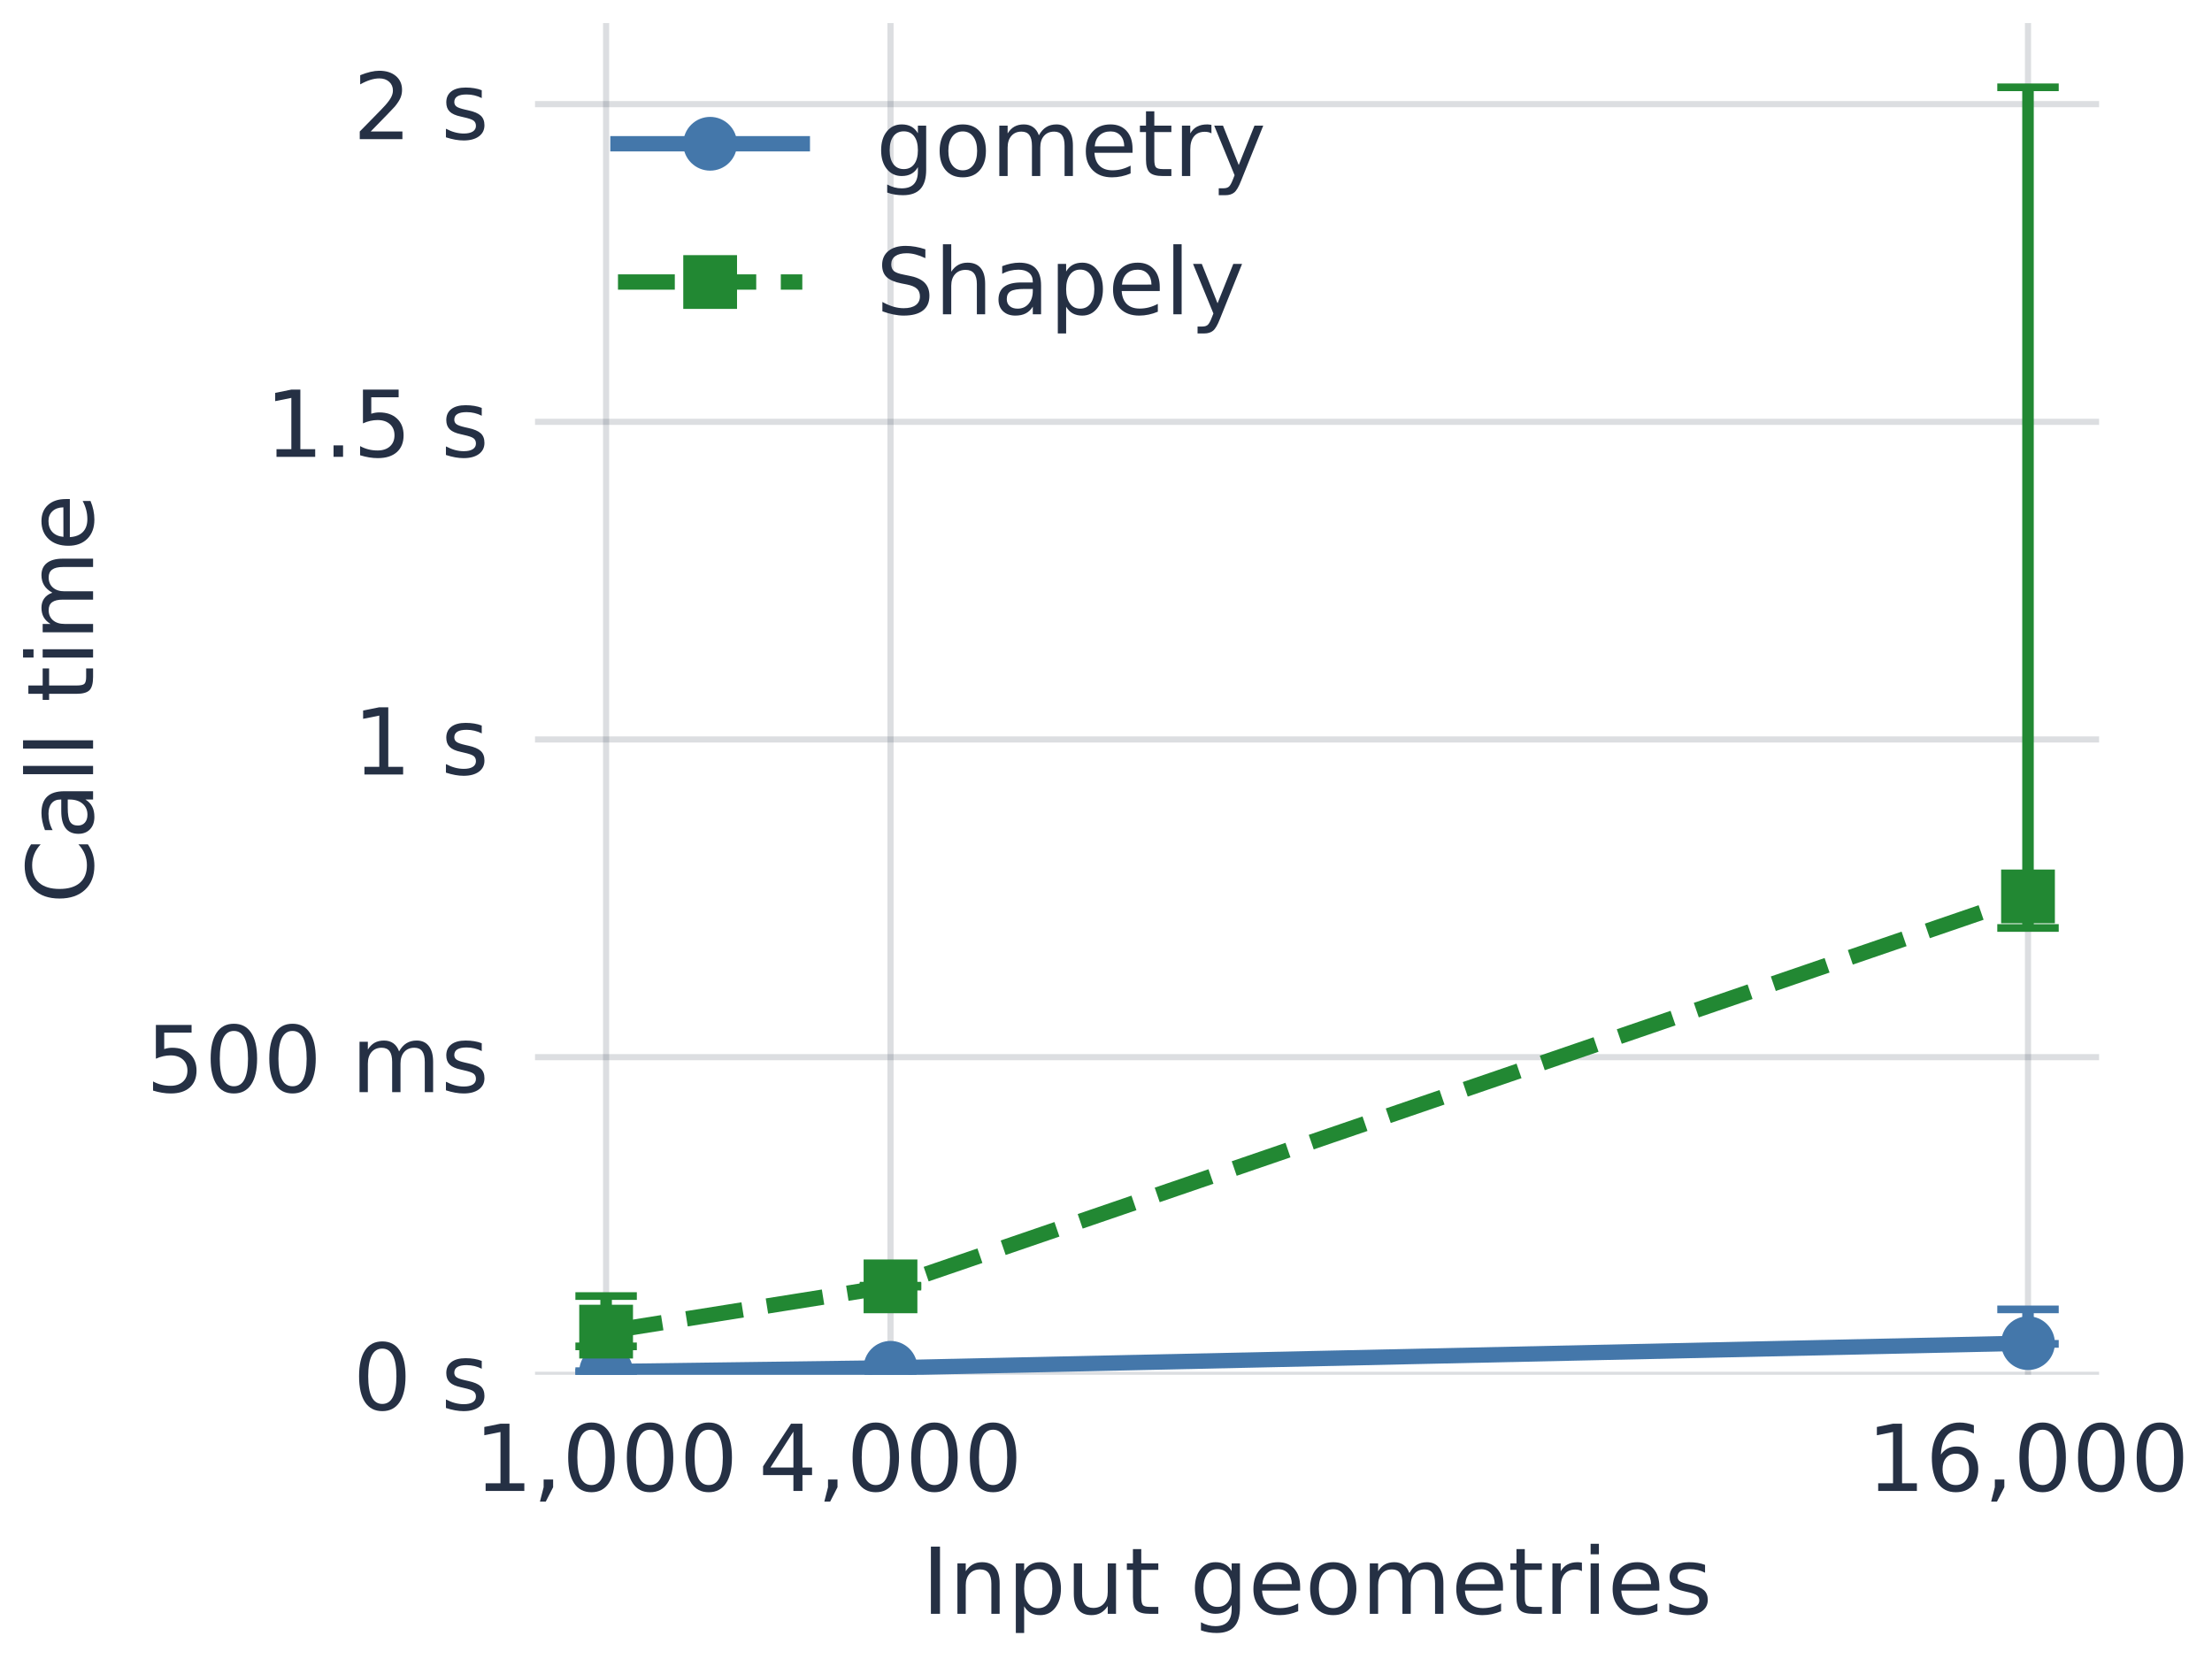
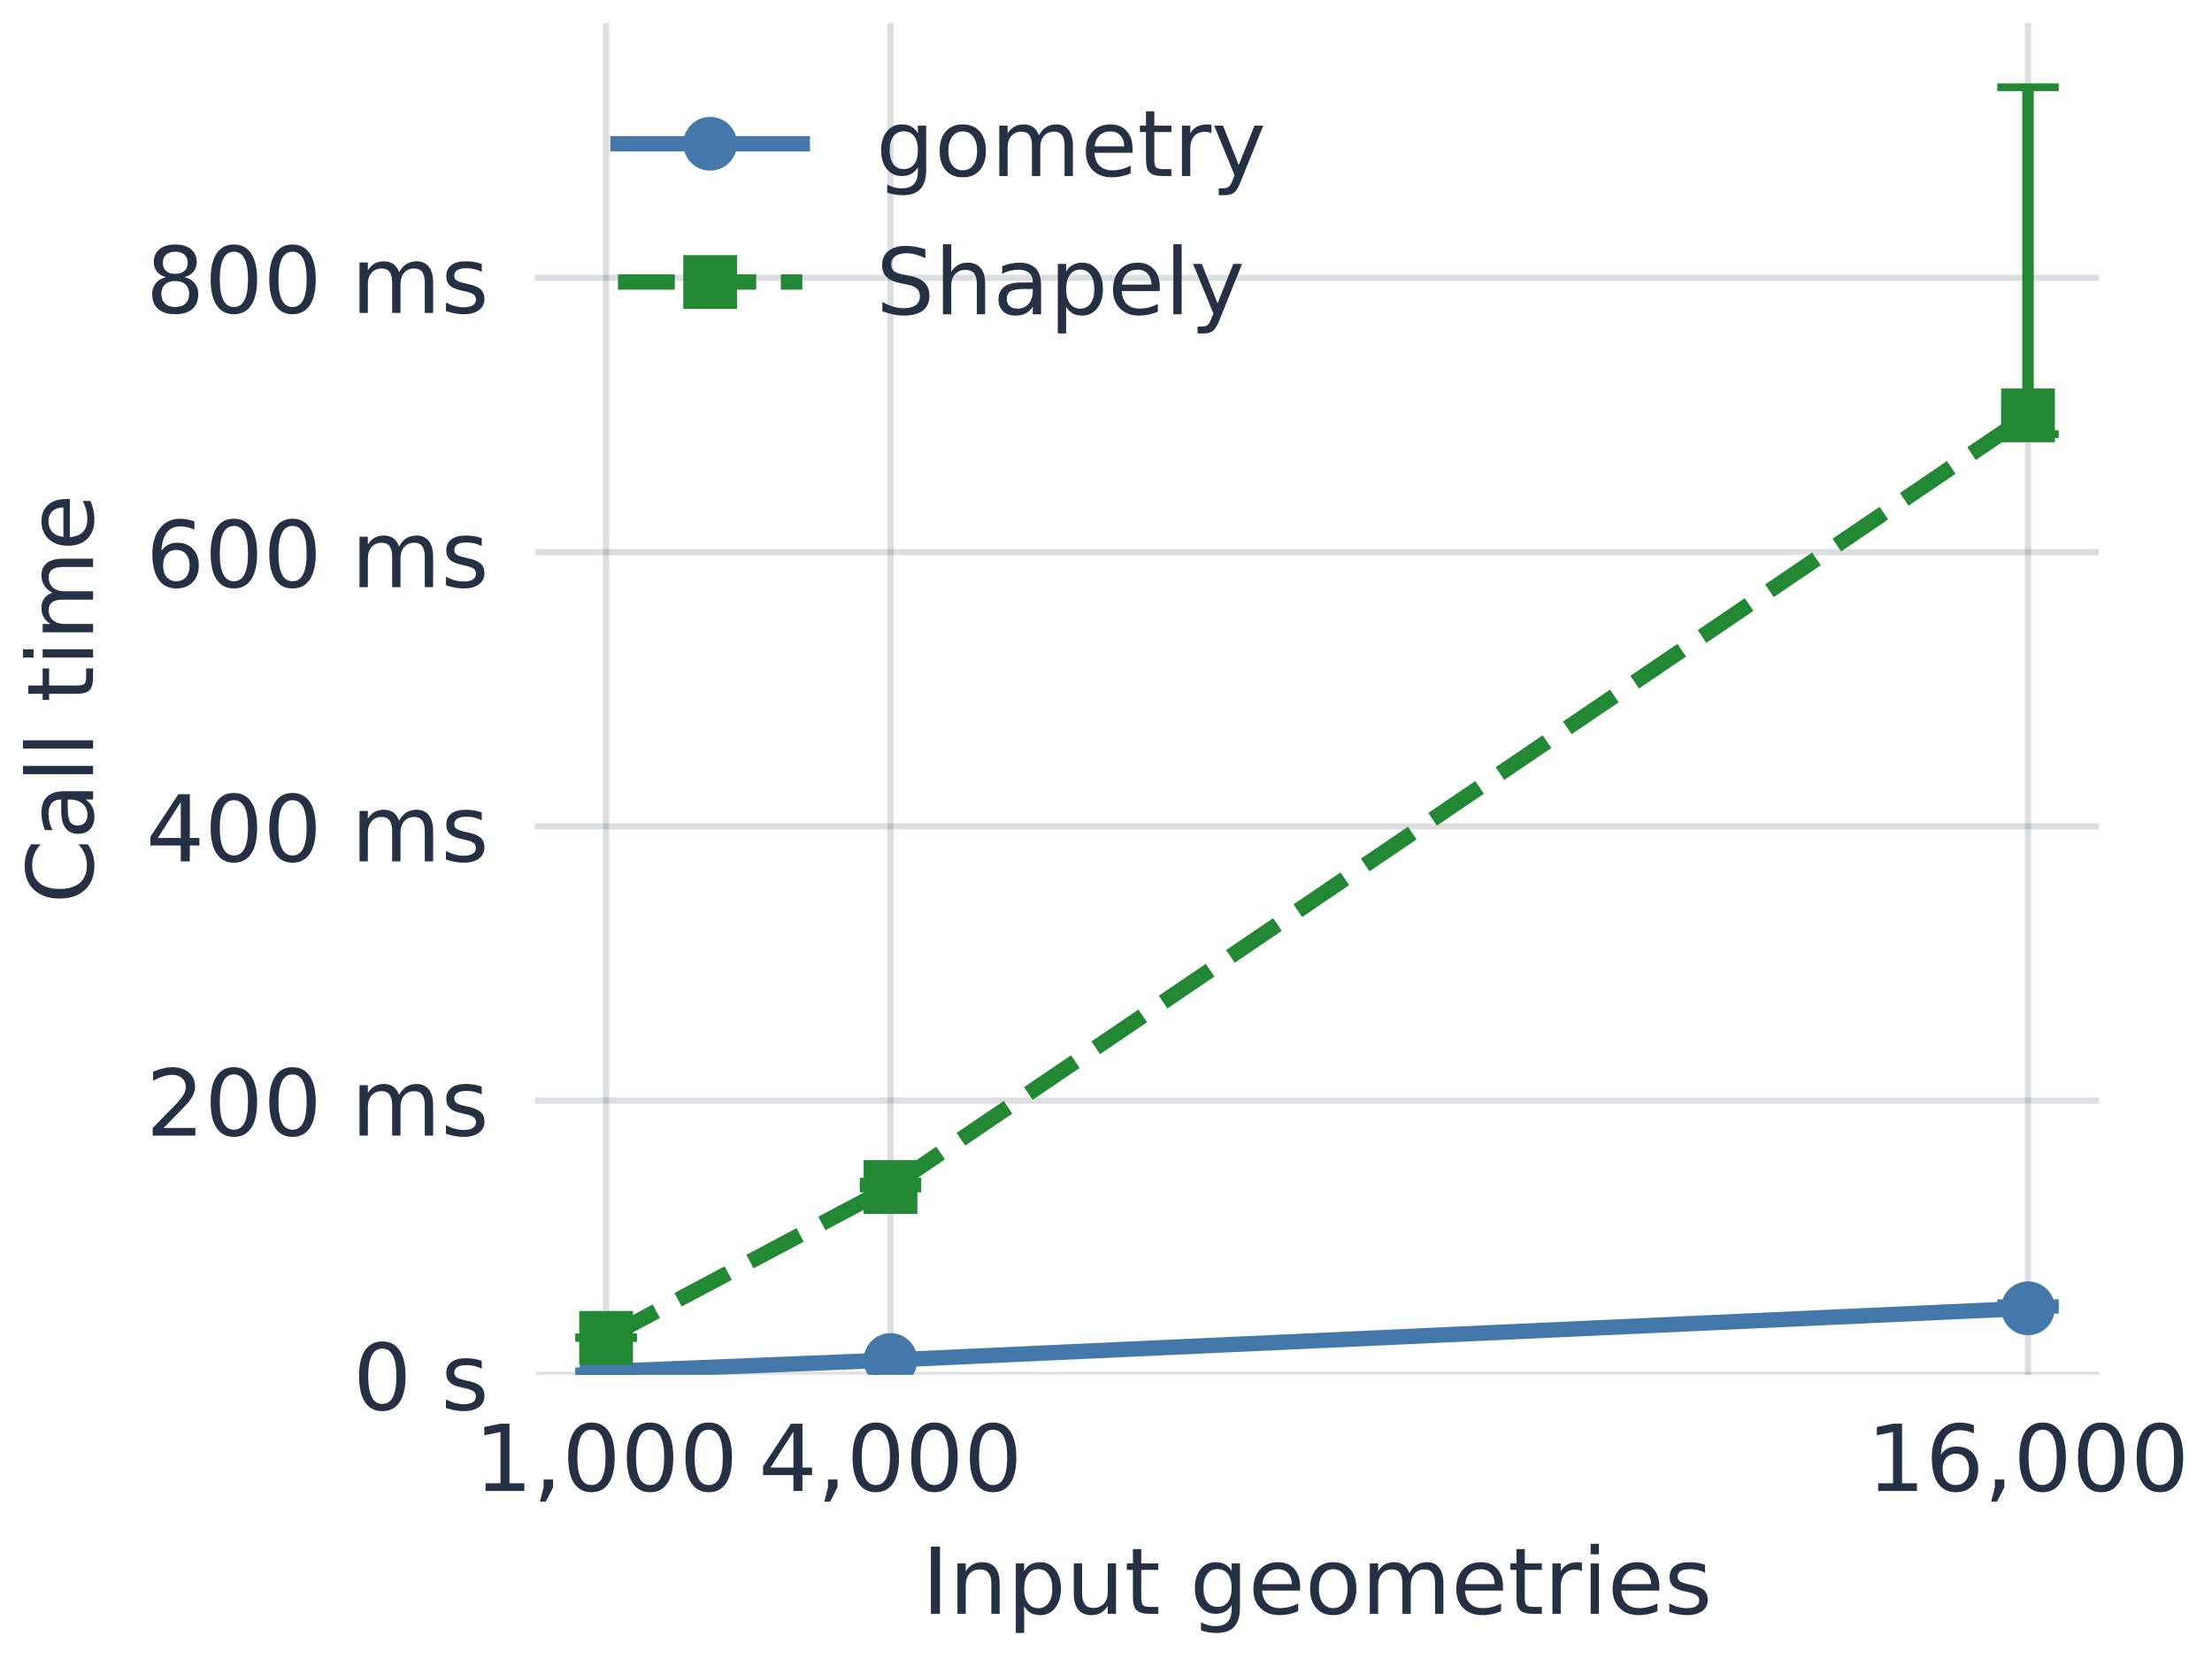
<svg xmlns="http://www.w3.org/2000/svg" xmlns:xlink="http://www.w3.org/1999/xlink" width="288pt" height="216pt" viewBox="0 0 288 216" version="1.1">
  <defs>
    <style type="text/css">*{stroke-linejoin: round; stroke-linecap: butt}</style>
  </defs>
  <g id="figure_1">
    <g id="patch_1">
      <path d="M 0 216 L 288 216 L 288 0 L 0 0 L 0 216 z " style="fill: none" />
    </g>
    <g id="axes_1">
      <g id="patch_2">
        <path d="M 69.66 178.999 L 273.3 178.999 L 273.3 3 L 69.66 3 L 69.66 178.999 z " style="fill: none" />
      </g>
      <g id="matplotlib.axis_1">
        <g id="xtick_1">
          <g id="line2d_1">
            <path d="M 78.916 178.999 L 78.916 3 " clip-path="url(#p5478504108)" style="fill: none; stroke: #253044; stroke-opacity: 0.16; stroke-width: 0.8; stroke-linecap: square" />
          </g>
          <g id="line2d_2" />
          <g id="text_1">
            <g style="fill: #253044" transform="translate(61.73944 194.116) scale(0.12 -0.12)">
              <defs>
                <path id="DejaVuSans-14" d="M 794 531 L 1825 531 L 1825 4091 L 703 3866 L 703 4441 L 1819 4666 L 2450 4666 L 2450 531 L 3481 531 L 3481 0 L 794 0 L 794 531 z " transform="scale(0.015625)" />
                <path id="DejaVuSans-f" d="M 750 794 L 1409 794 L 1409 256 L 897 -744 L 494 -744 L 750 256 L 750 794 z " transform="scale(0.015625)" />
                <path id="DejaVuSans-13" d="M 2034 4250 Q 1547 4250 1301 3770 Q 1056 3291 1056 2328 Q 1056 1369 1301 889 Q 1547 409 2034 409 Q 2525 409 2770 889 Q 3016 1369 3016 2328 Q 3016 3291 2770 3770 Q 2525 4250 2034 4250 z M 2034 4750 Q 2819 4750 3233 4129 Q 3647 3509 3647 2328 Q 3647 1150 3233 529 Q 2819 -91 2034 -91 Q 1250 -91 836 529 Q 422 1150 422 2328 Q 422 3509 836 4129 Q 1250 4750 2034 4750 z " transform="scale(0.015625)" />
              </defs>
              <use xlink:href="#DejaVuSans-14" />
              <use xlink:href="#DejaVuSans-f" transform="translate(63.625 0)" />
              <use xlink:href="#DejaVuSans-13" transform="translate(95.40625 0)" />
              <use xlink:href="#DejaVuSans-13" transform="translate(159.0312 0)" />
              <use xlink:href="#DejaVuSans-13" transform="translate(222.6562 0)" />
            </g>
          </g>
        </g>
        <g id="xtick_2">
          <g id="line2d_3">
            <path d="M 115.942 178.999 L 115.942 3 " clip-path="url(#p5478504108)" style="fill: none; stroke: #253044; stroke-opacity: 0.16; stroke-width: 0.8; stroke-linecap: square" />
          </g>
          <g id="line2d_4" />
          <g id="text_2">
            <g style="fill: #253044" transform="translate(98.76498 194.116) scale(0.12 -0.12)">
              <defs>
                <path id="DejaVuSans-17" d="M 2419 4116 L 825 1625 L 2419 1625 L 2419 4116 z M 2253 4666 L 3047 4666 L 3047 1625 L 3713 1625 L 3713 1100 L 3047 1100 L 3047 0 L 2419 0 L 2419 1100 L 313 1100 L 313 1709 L 2253 4666 z " transform="scale(0.015625)" />
              </defs>
              <use xlink:href="#DejaVuSans-17" />
              <use xlink:href="#DejaVuSans-f" transform="translate(63.625 0)" />
              <use xlink:href="#DejaVuSans-13" transform="translate(95.40625 0)" />
              <use xlink:href="#DejaVuSans-13" transform="translate(159.0312 0)" />
              <use xlink:href="#DejaVuSans-13" transform="translate(222.6562 0)" />
            </g>
          </g>
        </g>
        <g id="xtick_3">
          <g id="line2d_5">
            <path d="M 264.044 178.999 L 264.044 3 " clip-path="url(#p5478504108)" style="fill: none; stroke: #253044; stroke-opacity: 0.16; stroke-width: 0.8; stroke-linecap: square" />
          </g>
          <g id="line2d_6" />
          <g id="text_3">
            <g style="fill: #253044" transform="translate(243.0497 194.116) scale(0.12 -0.12)">
              <defs>
                <path id="DejaVuSans-19" d="M 2113 2584 Q 1688 2584 1439 2293 Q 1191 2003 1191 1497 Q 1191 994 1439 701 Q 1688 409 2113 409 Q 2538 409 2786 701 Q 3034 994 3034 1497 Q 3034 2003 2786 2293 Q 2538 2584 2113 2584 z M 3366 4563 L 3366 3988 Q 3128 4100 2886 4159 Q 2644 4219 2406 4219 Q 1781 4219 1451 3797 Q 1122 3375 1075 2522 Q 1259 2794 1537 2939 Q 1816 3084 2150 3084 Q 2853 3084 3261 2657 Q 3669 2231 3669 1497 Q 3669 778 3244 343 Q 2819 -91 2113 -91 Q 1303 -91 875 529 Q 447 1150 447 2328 Q 447 3434 972 4092 Q 1497 4750 2381 4750 Q 2619 4750 2861 4703 Q 3103 4656 3366 4563 z " transform="scale(0.015625)" />
              </defs>
              <use xlink:href="#DejaVuSans-14" />
              <use xlink:href="#DejaVuSans-19" transform="translate(63.625 0)" />
              <use xlink:href="#DejaVuSans-f" transform="translate(127.25 0)" />
              <use xlink:href="#DejaVuSans-13" transform="translate(159.0312 0)" />
              <use xlink:href="#DejaVuSans-13" transform="translate(222.6562 0)" />
              <use xlink:href="#DejaVuSans-13" transform="translate(286.2812 0)" />
            </g>
          </g>
        </g>
        <g id="text_4">
          <g style="fill: #253044" transform="translate(120.0255 210.1169) scale(0.12 -0.12)">
            <defs>
              <path id="DejaVuSans-2c" d="M 628 4666 L 1259 4666 L 1259 0 L 628 0 L 628 4666 z " transform="scale(0.015625)" />
              <path id="DejaVuSans-51" d="M 3513 2113 L 3513 0 L 2938 0 L 2938 2094 Q 2938 2591 2744 2837 Q 2550 3084 2163 3084 Q 1697 3084 1428 2787 Q 1159 2491 1159 1978 L 1159 0 L 581 0 L 581 3500 L 1159 3500 L 1159 2956 Q 1366 3272 1645 3428 Q 1925 3584 2291 3584 Q 2894 3584 3203 3211 Q 3513 2838 3513 2113 z " transform="scale(0.015625)" />
              <path id="DejaVuSans-53" d="M 1159 525 L 1159 -1331 L 581 -1331 L 581 3500 L 1159 3500 L 1159 2969 Q 1341 3281 1617 3432 Q 1894 3584 2278 3584 Q 2916 3584 3314 3078 Q 3713 2572 3713 1747 Q 3713 922 3314 415 Q 2916 -91 2278 -91 Q 1894 -91 1617 61 Q 1341 213 1159 525 z M 3116 1747 Q 3116 2381 2855 2742 Q 2594 3103 2138 3103 Q 1681 3103 1420 2742 Q 1159 2381 1159 1747 Q 1159 1113 1420 752 Q 1681 391 2138 391 Q 2594 391 2855 752 Q 3116 1113 3116 1747 z " transform="scale(0.015625)" />
              <path id="DejaVuSans-58" d="M 544 1381 L 544 3500 L 1119 3500 L 1119 1403 Q 1119 906 1312 657 Q 1506 409 1894 409 Q 2359 409 2629 706 Q 2900 1003 2900 1516 L 2900 3500 L 3475 3500 L 3475 0 L 2900 0 L 2900 538 Q 2691 219 2414 64 Q 2138 -91 1772 -91 Q 1169 -91 856 284 Q 544 659 544 1381 z M 1991 3584 L 1991 3584 z " transform="scale(0.015625)" />
              <path id="DejaVuSans-57" d="M 1172 4494 L 1172 3500 L 2356 3500 L 2356 3053 L 1172 3053 L 1172 1153 Q 1172 725 1289 603 Q 1406 481 1766 481 L 2356 481 L 2356 0 L 1766 0 Q 1100 0 847 248 Q 594 497 594 1153 L 594 3053 L 172 3053 L 172 3500 L 594 3500 L 594 4494 L 1172 4494 z " transform="scale(0.015625)" />
              <path id="DejaVuSans-3" transform="scale(0.015625)" />
              <path id="DejaVuSans-4a" d="M 2906 1791 Q 2906 2416 2648 2759 Q 2391 3103 1925 3103 Q 1463 3103 1205 2759 Q 947 2416 947 1791 Q 947 1169 1205 825 Q 1463 481 1925 481 Q 2391 481 2648 825 Q 2906 1169 2906 1791 z M 3481 434 Q 3481 -459 3084 -895 Q 2688 -1331 1869 -1331 Q 1566 -1331 1297 -1286 Q 1028 -1241 775 -1147 L 775 -588 Q 1028 -725 1275 -790 Q 1522 -856 1778 -856 Q 2344 -856 2625 -561 Q 2906 -266 2906 331 L 2906 616 Q 2728 306 2450 153 Q 2172 0 1784 0 Q 1141 0 747 490 Q 353 981 353 1791 Q 353 2603 747 3093 Q 1141 3584 1784 3584 Q 2172 3584 2450 3431 Q 2728 3278 2906 2969 L 2906 3500 L 3481 3500 L 3481 434 z " transform="scale(0.015625)" />
              <path id="DejaVuSans-48" d="M 3597 1894 L 3597 1613 L 953 1613 Q 991 1019 1311 708 Q 1631 397 2203 397 Q 2534 397 2845 478 Q 3156 559 3463 722 L 3463 178 Q 3153 47 2828 -22 Q 2503 -91 2169 -91 Q 1331 -91 842 396 Q 353 884 353 1716 Q 353 2575 817 3079 Q 1281 3584 2069 3584 Q 2775 3584 3186 3129 Q 3597 2675 3597 1894 z M 3022 2063 Q 3016 2534 2758 2815 Q 2500 3097 2075 3097 Q 1594 3097 1305 2825 Q 1016 2553 972 2059 L 3022 2063 z " transform="scale(0.015625)" />
              <path id="DejaVuSans-52" d="M 1959 3097 Q 1497 3097 1228 2736 Q 959 2375 959 1747 Q 959 1119 1226 758 Q 1494 397 1959 397 Q 2419 397 2687 759 Q 2956 1122 2956 1747 Q 2956 2369 2687 2733 Q 2419 3097 1959 3097 z M 1959 3584 Q 2709 3584 3137 3096 Q 3566 2609 3566 1747 Q 3566 888 3137 398 Q 2709 -91 1959 -91 Q 1206 -91 779 398 Q 353 888 353 1747 Q 353 2609 779 3096 Q 1206 3584 1959 3584 z " transform="scale(0.015625)" />
              <path id="DejaVuSans-50" d="M 3328 2828 Q 3544 3216 3844 3400 Q 4144 3584 4550 3584 Q 5097 3584 5394 3201 Q 5691 2819 5691 2113 L 5691 0 L 5113 0 L 5113 2094 Q 5113 2597 4934 2840 Q 4756 3084 4391 3084 Q 3944 3084 3684 2787 Q 3425 2491 3425 1978 L 3425 0 L 2847 0 L 2847 2094 Q 2847 2600 2669 2842 Q 2491 3084 2119 3084 Q 1678 3084 1418 2786 Q 1159 2488 1159 1978 L 1159 0 L 581 0 L 581 3500 L 1159 3500 L 1159 2956 Q 1356 3278 1631 3431 Q 1906 3584 2284 3584 Q 2666 3584 2933 3390 Q 3200 3197 3328 2828 z " transform="scale(0.015625)" />
              <path id="DejaVuSans-55" d="M 2631 2963 Q 2534 3019 2420 3045 Q 2306 3072 2169 3072 Q 1681 3072 1420 2755 Q 1159 2438 1159 1844 L 1159 0 L 581 0 L 581 3500 L 1159 3500 L 1159 2956 Q 1341 3275 1631 3429 Q 1922 3584 2338 3584 Q 2397 3584 2469 3576 Q 2541 3569 2628 3553 L 2631 2963 z " transform="scale(0.015625)" />
              <path id="DejaVuSans-4c" d="M 603 3500 L 1178 3500 L 1178 0 L 603 0 L 603 3500 z M 603 4863 L 1178 4863 L 1178 4134 L 603 4134 L 603 4863 z " transform="scale(0.015625)" />
              <path id="DejaVuSans-56" d="M 2834 3397 L 2834 2853 Q 2591 2978 2328 3040 Q 2066 3103 1784 3103 Q 1356 3103 1142 2972 Q 928 2841 928 2578 Q 928 2378 1081 2264 Q 1234 2150 1697 2047 L 1894 2003 Q 2506 1872 2764 1633 Q 3022 1394 3022 966 Q 3022 478 2636 193 Q 2250 -91 1575 -91 Q 1294 -91 989 -36 Q 684 19 347 128 L 347 722 Q 666 556 975 473 Q 1284 391 1588 391 Q 1994 391 2212 530 Q 2431 669 2431 922 Q 2431 1156 2273 1281 Q 2116 1406 1581 1522 L 1381 1569 Q 847 1681 609 1914 Q 372 2147 372 2553 Q 372 3047 722 3315 Q 1072 3584 1716 3584 Q 2034 3584 2315 3537 Q 2597 3491 2834 3397 z " transform="scale(0.015625)" />
            </defs>
            <use xlink:href="#DejaVuSans-2c" />
            <use xlink:href="#DejaVuSans-51" transform="translate(29.5 0)" />
            <use xlink:href="#DejaVuSans-53" transform="translate(92.875 0)" />
            <use xlink:href="#DejaVuSans-58" transform="translate(156.3594 0)" />
            <use xlink:href="#DejaVuSans-57" transform="translate(219.7344 0)" />
            <use xlink:href="#DejaVuSans-3" transform="translate(258.9375 0)" />
            <use xlink:href="#DejaVuSans-4a" transform="translate(290.7188 0)" />
            <use xlink:href="#DejaVuSans-48" transform="translate(354.2031 0)" />
            <use xlink:href="#DejaVuSans-52" transform="translate(415.7344 0)" />
            <use xlink:href="#DejaVuSans-50" transform="translate(476.9219 0)" />
            <use xlink:href="#DejaVuSans-48" transform="translate(574.3281 0)" />
            <use xlink:href="#DejaVuSans-57" transform="translate(635.8594 0)" />
            <use xlink:href="#DejaVuSans-55" transform="translate(675.0625 0)" />
            <use xlink:href="#DejaVuSans-4c" transform="translate(716.1719 0)" />
            <use xlink:href="#DejaVuSans-48" transform="translate(743.9531 0)" />
            <use xlink:href="#DejaVuSans-56" transform="translate(805.4844 0)" />
          </g>
        </g>
      </g>
      <g id="matplotlib.axis_2">
        <g id="ytick_1">
          <g id="line2d_7">
            <path d="M 69.66 178.999 L 273.3 178.999 " clip-path="url(#p5478504108)" style="fill: none; stroke: #253044; stroke-opacity: 0.16; stroke-width: 0.8; stroke-linecap: square" />
          </g>
          <g id="line2d_8" />
          <g id="text_5">
            <g style="fill: #253044" transform="translate(45.95993 183.5574) scale(0.12 -0.12)">
              <use xlink:href="#DejaVuSans-13" />
              <use xlink:href="#DejaVuSans-3" transform="translate(63.625 0)" />
              <use xlink:href="#DejaVuSans-56" transform="translate(95.40625 0)" />
            </g>
          </g>
        </g>
        <g id="ytick_2">
          <g id="line2d_9">
-             <path d="M 69.66 137.639 L 273.3 137.639 " clip-path="url(#p5478504108)" style="fill: none; stroke: #253044; stroke-opacity: 0.16; stroke-width: 0.8; stroke-linecap: square" />
+             <path d="M 69.66 143.295 L 273.3 143.295 " clip-path="url(#p5478504108)" style="fill: none; stroke: #253044; stroke-opacity: 0.16; stroke-width: 0.8; stroke-linecap: square" />
          </g>
          <g id="line2d_10" />
          <g id="text_6">
-             <g style="fill: #253044" transform="translate(19.00118 142.1975) scale(0.12 -0.12)">
-               <defs>
-                 <path id="DejaVuSans-18" d="M 691 4666 L 3169 4666 L 3169 4134 L 1269 4134 L 1269 2991 Q 1406 3038 1543 3061 Q 1681 3084 1819 3084 Q 2600 3084 3056 2656 Q 3513 2228 3513 1497 Q 3513 744 3044 326 Q 2575 -91 1722 -91 Q 1428 -91 1123 -41 Q 819 9 494 109 L 494 744 Q 775 591 1075 516 Q 1375 441 1709 441 Q 2250 441 2565 725 Q 2881 1009 2881 1497 Q 2881 1984 2565 2268 Q 2250 2553 1709 2553 Q 1456 2553 1204 2497 Q 953 2441 691 2322 L 691 4666 z " transform="scale(0.015625)" />
-               </defs>
-               <use xlink:href="#DejaVuSans-18" />
+             <g style="fill: #253044" transform="translate(19.00118 147.8535) scale(0.12 -0.12)">
+               <defs>
+                 <path id="DejaVuSans-15" d="M 1228 531 L 3431 531 L 3431 0 L 469 0 L 469 531 Q 828 903 1448 1529 Q 2069 2156 2228 2338 Q 2531 2678 2651 2914 Q 2772 3150 2772 3378 Q 2772 3750 2511 3984 Q 2250 4219 1831 4219 Q 1534 4219 1204 4116 Q 875 4013 500 3803 L 500 4441 Q 881 4594 1212 4672 Q 1544 4750 1819 4750 Q 2544 4750 2975 4387 Q 3406 4025 3406 3419 Q 3406 3131 3298 2873 Q 3191 2616 2906 2266 Q 2828 2175 2409 1742 Q 1991 1309 1228 531 z " transform="scale(0.015625)" />
+               </defs>
+               <use xlink:href="#DejaVuSans-15" />
              <use xlink:href="#DejaVuSans-13" transform="translate(63.625 0)" />
              <use xlink:href="#DejaVuSans-13" transform="translate(127.25 0)" />
              <use xlink:href="#DejaVuSans-3" transform="translate(190.875 0)" />
              <use xlink:href="#DejaVuSans-50" transform="translate(222.6562 0)" />
              <use xlink:href="#DejaVuSans-56" transform="translate(320.0625 0)" />
            </g>
          </g>
        </g>
        <g id="ytick_3">
          <g id="line2d_11">
-             <path d="M 69.66 96.279 L 273.3 96.279 " clip-path="url(#p5478504108)" style="fill: none; stroke: #253044; stroke-opacity: 0.16; stroke-width: 0.8; stroke-linecap: square" />
+             <path d="M 69.66 107.591 L 273.3 107.591 " clip-path="url(#p5478504108)" style="fill: none; stroke: #253044; stroke-opacity: 0.16; stroke-width: 0.8; stroke-linecap: square" />
          </g>
          <g id="line2d_12" />
          <g id="text_7">
-             <g style="fill: #253044" transform="translate(45.95993 100.8377) scale(0.12 -0.12)">
-               <use xlink:href="#DejaVuSans-14" />
-               <use xlink:href="#DejaVuSans-3" transform="translate(63.625 0)" />
-               <use xlink:href="#DejaVuSans-56" transform="translate(95.40625 0)" />
+             <g style="fill: #253044" transform="translate(19.00118 112.1496) scale(0.12 -0.12)">
+               <use xlink:href="#DejaVuSans-17" />
+               <use xlink:href="#DejaVuSans-13" transform="translate(63.625 0)" />
+               <use xlink:href="#DejaVuSans-13" transform="translate(127.25 0)" />
+               <use xlink:href="#DejaVuSans-3" transform="translate(190.875 0)" />
+               <use xlink:href="#DejaVuSans-50" transform="translate(222.6562 0)" />
+               <use xlink:href="#DejaVuSans-56" transform="translate(320.0625 0)" />
            </g>
          </g>
        </g>
        <g id="ytick_4">
          <g id="line2d_13">
-             <path d="M 69.66 54.919 L 273.3 54.919 " clip-path="url(#p5478504108)" style="fill: none; stroke: #253044; stroke-opacity: 0.16; stroke-width: 0.8; stroke-linecap: square" />
+             <path d="M 69.66 71.887 L 273.3 71.887 " clip-path="url(#p5478504108)" style="fill: none; stroke: #253044; stroke-opacity: 0.16; stroke-width: 0.8; stroke-linecap: square" />
          </g>
          <g id="line2d_14" />
          <g id="text_8">
-             <g style="fill: #253044" transform="translate(34.51118 59.47777) scale(0.12 -0.12)">
-               <defs>
-                 <path id="DejaVuSans-11" d="M 684 794 L 1344 794 L 1344 0 L 684 0 L 684 794 z " transform="scale(0.015625)" />
-               </defs>
-               <use xlink:href="#DejaVuSans-14" />
-               <use xlink:href="#DejaVuSans-11" transform="translate(63.625 0)" />
-               <use xlink:href="#DejaVuSans-18" transform="translate(95.40625 0)" />
-               <use xlink:href="#DejaVuSans-3" transform="translate(159.0312 0)" />
-               <use xlink:href="#DejaVuSans-56" transform="translate(190.8125 0)" />
+             <g style="fill: #253044" transform="translate(19.00118 76.44565) scale(0.12 -0.12)">
+               <use xlink:href="#DejaVuSans-19" />
+               <use xlink:href="#DejaVuSans-13" transform="translate(63.625 0)" />
+               <use xlink:href="#DejaVuSans-13" transform="translate(127.25 0)" />
+               <use xlink:href="#DejaVuSans-3" transform="translate(190.875 0)" />
+               <use xlink:href="#DejaVuSans-50" transform="translate(222.6562 0)" />
+               <use xlink:href="#DejaVuSans-56" transform="translate(320.0625 0)" />
            </g>
          </g>
        </g>
        <g id="ytick_5">
          <g id="line2d_15">
-             <path d="M 69.66 13.559 L 273.3 13.559 " clip-path="url(#p5478504108)" style="fill: none; stroke: #253044; stroke-opacity: 0.16; stroke-width: 0.8; stroke-linecap: square" />
+             <path d="M 69.66 36.183 L 273.3 36.183 " clip-path="url(#p5478504108)" style="fill: none; stroke: #253044; stroke-opacity: 0.16; stroke-width: 0.8; stroke-linecap: square" />
          </g>
          <g id="line2d_16" />
          <g id="text_9">
-             <g style="fill: #253044" transform="translate(45.95993 18.11789) scale(0.12 -0.12)">
-               <defs>
-                 <path id="DejaVuSans-15" d="M 1228 531 L 3431 531 L 3431 0 L 469 0 L 469 531 Q 828 903 1448 1529 Q 2069 2156 2228 2338 Q 2531 2678 2651 2914 Q 2772 3150 2772 3378 Q 2772 3750 2511 3984 Q 2250 4219 1831 4219 Q 1534 4219 1204 4116 Q 875 4013 500 3803 L 500 4441 Q 881 4594 1212 4672 Q 1544 4750 1819 4750 Q 2544 4750 2975 4387 Q 3406 4025 3406 3419 Q 3406 3131 3298 2873 Q 3191 2616 2906 2266 Q 2828 2175 2409 1742 Q 1991 1309 1228 531 z " transform="scale(0.015625)" />
-               </defs>
-               <use xlink:href="#DejaVuSans-15" />
-               <use xlink:href="#DejaVuSans-3" transform="translate(63.625 0)" />
-               <use xlink:href="#DejaVuSans-56" transform="translate(95.40625 0)" />
+             <g style="fill: #253044" transform="translate(19.00118 40.74173) scale(0.12 -0.12)">
+               <defs>
+                 <path id="DejaVuSans-1b" d="M 2034 2216 Q 1584 2216 1326 1975 Q 1069 1734 1069 1313 Q 1069 891 1326 650 Q 1584 409 2034 409 Q 2484 409 2743 651 Q 3003 894 3003 1313 Q 3003 1734 2745 1975 Q 2488 2216 2034 2216 z M 1403 2484 Q 997 2584 770 2862 Q 544 3141 544 3541 Q 544 4100 942 4425 Q 1341 4750 2034 4750 Q 2731 4750 3128 4425 Q 3525 4100 3525 3541 Q 3525 3141 3298 2862 Q 3072 2584 2669 2484 Q 3125 2378 3379 2068 Q 3634 1759 3634 1313 Q 3634 634 3220 271 Q 2806 -91 2034 -91 Q 1263 -91 848 271 Q 434 634 434 1313 Q 434 1759 690 2068 Q 947 2378 1403 2484 z M 1172 3481 Q 1172 3119 1398 2916 Q 1625 2713 2034 2713 Q 2441 2713 2670 2916 Q 2900 3119 2900 3481 Q 2900 3844 2670 4047 Q 2441 4250 2034 4250 Q 1625 4250 1398 4047 Q 1172 3844 1172 3481 z " transform="scale(0.015625)" />
+               </defs>
+               <use xlink:href="#DejaVuSans-1b" />
+               <use xlink:href="#DejaVuSans-13" transform="translate(63.625 0)" />
+               <use xlink:href="#DejaVuSans-13" transform="translate(127.25 0)" />
+               <use xlink:href="#DejaVuSans-3" transform="translate(190.875 0)" />
+               <use xlink:href="#DejaVuSans-50" transform="translate(222.6562 0)" />
+               <use xlink:href="#DejaVuSans-56" transform="translate(320.0625 0)" />
            </g>
          </g>
        </g>
        <g id="text_10">
          <g style="fill: #253044" transform="translate(12.11837 117.662) rotate(-90) scale(0.12 -0.12)">
            <defs>
              <path id="DejaVuSans-26" d="M 4122 4306 L 4122 3641 Q 3803 3938 3442 4084 Q 3081 4231 2675 4231 Q 1875 4231 1450 3742 Q 1025 3253 1025 2328 Q 1025 1406 1450 917 Q 1875 428 2675 428 Q 3081 428 3442 575 Q 3803 722 4122 1019 L 4122 359 Q 3791 134 3420 21 Q 3050 -91 2638 -91 Q 1578 -91 968 557 Q 359 1206 359 2328 Q 359 3453 968 4101 Q 1578 4750 2638 4750 Q 3056 4750 3426 4639 Q 3797 4528 4122 4306 z " transform="scale(0.015625)" />
              <path id="DejaVuSans-44" d="M 2194 1759 Q 1497 1759 1228 1600 Q 959 1441 959 1056 Q 959 750 1161 570 Q 1363 391 1709 391 Q 2188 391 2477 730 Q 2766 1069 2766 1631 L 2766 1759 L 2194 1759 z M 3341 1997 L 3341 0 L 2766 0 L 2766 531 Q 2569 213 2275 61 Q 1981 -91 1556 -91 Q 1019 -91 701 211 Q 384 513 384 1019 Q 384 1609 779 1909 Q 1175 2209 1959 2209 L 2766 2209 L 2766 2266 Q 2766 2663 2505 2880 Q 2244 3097 1772 3097 Q 1472 3097 1187 3025 Q 903 2953 641 2809 L 641 3341 Q 956 3463 1253 3523 Q 1550 3584 1831 3584 Q 2591 3584 2966 3190 Q 3341 2797 3341 1997 z " transform="scale(0.015625)" />
              <path id="DejaVuSans-4f" d="M 603 4863 L 1178 4863 L 1178 0 L 603 0 L 603 4863 z " transform="scale(0.015625)" />
            </defs>
            <use xlink:href="#DejaVuSans-26" />
            <use xlink:href="#DejaVuSans-44" transform="translate(69.82812 0)" />
            <use xlink:href="#DejaVuSans-4f" transform="translate(131.1094 0)" />
            <use xlink:href="#DejaVuSans-4f" transform="translate(158.8906 0)" />
            <use xlink:href="#DejaVuSans-3" transform="translate(186.6719 0)" />
            <use xlink:href="#DejaVuSans-57" transform="translate(218.4531 0)" />
            <use xlink:href="#DejaVuSans-4c" transform="translate(257.6562 0)" />
            <use xlink:href="#DejaVuSans-50" transform="translate(285.4375 0)" />
            <use xlink:href="#DejaVuSans-48" transform="translate(382.8438 0)" />
          </g>
        </g>
      </g>
      <g id="line2d_17">
-         <path d="M 78.916 178.578 L 115.942 178.088 L 264.044 174.877 " clip-path="url(#p5478504108)" style="fill: none; stroke: #4477aa; stroke-width: 2; stroke-linecap: square" />
+         <path d="M 78.916 178.57 L 115.942 177.073 L 264.044 170.338 " clip-path="url(#p5478504108)" style="fill: none; stroke: #4477aa; stroke-width: 2; stroke-linecap: square" />
        <defs>
          <path id="m4e5c353c37" d="M 0 3 C 0.796 3 1.559 2.684 2.121 2.121 C 2.684 1.559 3 0.796 3 0 C 3 -0.796 2.684 -1.559 2.121 -2.121 C 1.559 -2.684 0.796 -3 0 -3 C -0.796 -3 -1.559 -2.684 -2.121 -2.121 C -2.684 -1.559 -3 -0.796 -3 0 C -3 0.796 -2.684 1.559 -2.121 2.121 C -1.559 2.684 -0.796 3 0 3 z " style="stroke: #4477aa" />
        </defs>
        <g clip-path="url(#p5478504108)">
-           <use xlink:href="#m4e5c353c37" x="78.916" y="178.578" style="fill: #4477aa; stroke: #4477aa" />
-           <use xlink:href="#m4e5c353c37" x="115.942" y="178.088" style="fill: #4477aa; stroke: #4477aa" />
-           <use xlink:href="#m4e5c353c37" x="264.044" y="174.877" style="fill: #4477aa; stroke: #4477aa" />
+           <use xlink:href="#m4e5c353c37" x="78.916" y="178.57" style="fill: #4477aa; stroke: #4477aa" />
+           <use xlink:href="#m4e5c353c37" x="115.942" y="177.073" style="fill: #4477aa; stroke: #4477aa" />
+           <use xlink:href="#m4e5c353c37" x="264.044" y="170.338" style="fill: #4477aa; stroke: #4477aa" />
        </g>
      </g>
      <g id="line2d_18">
-         <path d="M 78.916 173.376 L 115.942 167.482 L 264.044 116.712 " clip-path="url(#p5478504108)" style="fill: none; stroke-dasharray: 7.4,3.2; stroke-dashoffset: 0; stroke: #228833; stroke-width: 2" />
+         <path d="M 78.916 174.194 L 115.942 154.546 L 264.044 54.079 " clip-path="url(#p5478504108)" style="fill: none; stroke-dasharray: 7.4,3.2; stroke-dashoffset: 0; stroke: #228833; stroke-width: 2" />
        <defs>
          <path id="m59efee9241" d="M -3 3 L 3 3 L 3 -3 L -3 -3 z " style="stroke: #228833; stroke-linejoin: miter" />
        </defs>
        <g clip-path="url(#p5478504108)">
-           <use xlink:href="#m59efee9241" x="78.916" y="173.376" style="fill: #228833; stroke: #228833; stroke-linejoin: miter" />
-           <use xlink:href="#m59efee9241" x="115.942" y="167.482" style="fill: #228833; stroke: #228833; stroke-linejoin: miter" />
-           <use xlink:href="#m59efee9241" x="264.044" y="116.712" style="fill: #228833; stroke: #228833; stroke-linejoin: miter" />
+           <use xlink:href="#m59efee9241" x="78.916" y="174.194" style="fill: #228833; stroke: #228833; stroke-linejoin: miter" />
+           <use xlink:href="#m59efee9241" x="115.942" y="154.546" style="fill: #228833; stroke: #228833; stroke-linejoin: miter" />
+           <use xlink:href="#m59efee9241" x="264.044" y="54.079" style="fill: #228833; stroke: #228833; stroke-linejoin: miter" />
        </g>
      </g>
      <g id="LineCollection_1">
-         <path d="M 78.916 178.708 L 78.916 178.524 " clip-path="url(#p5478504108)" style="fill: none; stroke: #4477aa; stroke-width: 1.5" />
+         <path d="M 78.916 178.572 L 78.916 178.568 " clip-path="url(#p5478504108)" style="fill: none; stroke: #4477aa; stroke-width: 1.5" />
      </g>
      <g id="line2d_19">
        <defs>
          <path id="m83a3b47bb3" d="M 4 0 L -4 -0 " style="stroke: #4477aa" />
        </defs>
        <g clip-path="url(#p5478504108)">
-           <use xlink:href="#m83a3b47bb3" x="78.916" y="178.708" style="fill: #4477aa; stroke: #4477aa" />
+           <use xlink:href="#m83a3b47bb3" x="78.916" y="178.572" style="fill: #4477aa; stroke: #4477aa" />
        </g>
      </g>
      <g id="line2d_20">
        <g clip-path="url(#p5478504108)">
-           <use xlink:href="#m83a3b47bb3" x="78.916" y="178.524" style="fill: #4477aa; stroke: #4477aa" />
+           <use xlink:href="#m83a3b47bb3" x="78.916" y="178.568" style="fill: #4477aa; stroke: #4477aa" />
        </g>
      </g>
      <g id="LineCollection_2">
-         <path d="M 115.942 178.112 L 115.942 178.075 " clip-path="url(#p5478504108)" style="fill: none; stroke: #4477aa; stroke-width: 1.5" />
+         <path d="M 115.942 177.108 L 115.942 176.921 " clip-path="url(#p5478504108)" style="fill: none; stroke: #4477aa; stroke-width: 1.5" />
      </g>
      <g id="line2d_21">
        <g clip-path="url(#p5478504108)">
-           <use xlink:href="#m83a3b47bb3" x="115.942" y="178.112" style="fill: #4477aa; stroke: #4477aa" />
+           <use xlink:href="#m83a3b47bb3" x="115.942" y="177.108" style="fill: #4477aa; stroke: #4477aa" />
        </g>
      </g>
      <g id="line2d_22">
        <g clip-path="url(#p5478504108)">
-           <use xlink:href="#m83a3b47bb3" x="115.942" y="178.075" style="fill: #4477aa; stroke: #4477aa" />
+           <use xlink:href="#m83a3b47bb3" x="115.942" y="176.921" style="fill: #4477aa; stroke: #4477aa" />
        </g>
      </g>
      <g id="LineCollection_3">
-         <path d="M 264.044 174.97 L 264.044 170.48 " clip-path="url(#p5478504108)" style="fill: none; stroke: #4477aa; stroke-width: 1.5" />
+         <path d="M 264.044 170.537 L 264.044 169.678 " clip-path="url(#p5478504108)" style="fill: none; stroke: #4477aa; stroke-width: 1.5" />
      </g>
      <g id="line2d_23">
        <g clip-path="url(#p5478504108)">
-           <use xlink:href="#m83a3b47bb3" x="264.044" y="174.97" style="fill: #4477aa; stroke: #4477aa" />
+           <use xlink:href="#m83a3b47bb3" x="264.044" y="170.537" style="fill: #4477aa; stroke: #4477aa" />
        </g>
      </g>
      <g id="line2d_24">
        <g clip-path="url(#p5478504108)">
-           <use xlink:href="#m83a3b47bb3" x="264.044" y="170.48" style="fill: #4477aa; stroke: #4477aa" />
+           <use xlink:href="#m83a3b47bb3" x="264.044" y="169.678" style="fill: #4477aa; stroke: #4477aa" />
        </g>
      </g>
      <g id="LineCollection_4">
-         <path d="M 78.916 175.295 L 78.916 168.744 " clip-path="url(#p5478504108)" style="fill: none; stroke: #228833; stroke-width: 1.5" />
+         <path d="M 78.916 174.211 L 78.916 174.114 " clip-path="url(#p5478504108)" style="fill: none; stroke: #228833; stroke-width: 1.5" />
      </g>
      <g id="line2d_25">
        <defs>
          <path id="mb35ccb0ca6" d="M 4 0 L -4 -0 " style="stroke: #228833" />
        </defs>
        <g clip-path="url(#p5478504108)">
-           <use xlink:href="#mb35ccb0ca6" x="78.916" y="175.295" style="fill: #228833; stroke: #228833" />
+           <use xlink:href="#mb35ccb0ca6" x="78.916" y="174.211" style="fill: #228833; stroke: #228833" />
        </g>
      </g>
      <g id="line2d_26">
        <g clip-path="url(#p5478504108)">
-           <use xlink:href="#mb35ccb0ca6" x="78.916" y="168.744" style="fill: #228833; stroke: #228833" />
+           <use xlink:href="#mb35ccb0ca6" x="78.916" y="174.114" style="fill: #228833; stroke: #228833" />
        </g>
      </g>
      <g id="LineCollection_5">
-         <path d="M 115.942 167.512 L 115.942 167.392 " clip-path="url(#p5478504108)" style="fill: none; stroke: #228833; stroke-width: 1.5" />
+         <path d="M 115.942 154.736 L 115.942 153.844 " clip-path="url(#p5478504108)" style="fill: none; stroke: #228833; stroke-width: 1.5" />
      </g>
      <g id="line2d_27">
        <g clip-path="url(#p5478504108)">
-           <use xlink:href="#mb35ccb0ca6" x="115.942" y="167.512" style="fill: #228833; stroke: #228833" />
+           <use xlink:href="#mb35ccb0ca6" x="115.942" y="154.736" style="fill: #228833; stroke: #228833" />
        </g>
      </g>
      <g id="line2d_28">
        <g clip-path="url(#p5478504108)">
-           <use xlink:href="#mb35ccb0ca6" x="115.942" y="167.392" style="fill: #228833; stroke: #228833" />
+           <use xlink:href="#mb35ccb0ca6" x="115.942" y="153.844" style="fill: #228833; stroke: #228833" />
        </g>
      </g>
      <g id="LineCollection_6">
-         <path d="M 264.044 120.82 L 264.044 11.367 " clip-path="url(#p5478504108)" style="fill: none; stroke: #228833; stroke-width: 1.5" />
+         <path d="M 264.044 56.521 L 264.044 11.361 " clip-path="url(#p5478504108)" style="fill: none; stroke: #228833; stroke-width: 1.5" />
      </g>
      <g id="line2d_29">
        <g clip-path="url(#p5478504108)">
-           <use xlink:href="#mb35ccb0ca6" x="264.044" y="120.82" style="fill: #228833; stroke: #228833" />
+           <use xlink:href="#mb35ccb0ca6" x="264.044" y="56.521" style="fill: #228833; stroke: #228833" />
        </g>
      </g>
      <g id="line2d_30">
        <g clip-path="url(#p5478504108)">
-           <use xlink:href="#mb35ccb0ca6" x="264.044" y="11.367" style="fill: #228833; stroke: #228833" />
+           <use xlink:href="#mb35ccb0ca6" x="264.044" y="11.361" style="fill: #228833; stroke: #228833" />
        </g>
      </g>
      <g id="legend_1">
        <g id="line2d_31">
          <path d="M 80.46 18.718 L 92.46 18.718 L 104.46 18.718 " style="fill: none; stroke: #4477aa; stroke-width: 2; stroke-linecap: square" />
          <g>
            <use xlink:href="#m4e5c353c37" x="92.46" y="18.718" style="fill: #4477aa; stroke: #4477aa" />
          </g>
        </g>
        <g id="text_11">
          <g style="fill: #253044" transform="translate(114.0599 22.91837) scale(0.12 -0.12)">
            <defs>
              <path id="DejaVuSans-5c" d="M 2059 -325 Q 1816 -950 1584 -1140 Q 1353 -1331 966 -1331 L 506 -1331 L 506 -850 L 844 -850 Q 1081 -850 1212 -737 Q 1344 -625 1503 -206 L 1606 56 L 191 3500 L 800 3500 L 1894 763 L 2988 3500 L 3597 3500 L 2059 -325 z " transform="scale(0.015625)" />
            </defs>
            <use xlink:href="#DejaVuSans-4a" />
            <use xlink:href="#DejaVuSans-52" transform="translate(63.48438 0)" />
            <use xlink:href="#DejaVuSans-50" transform="translate(124.6719 0)" />
            <use xlink:href="#DejaVuSans-48" transform="translate(222.0781 0)" />
            <use xlink:href="#DejaVuSans-57" transform="translate(283.6094 0)" />
            <use xlink:href="#DejaVuSans-55" transform="translate(322.8125 0)" />
            <use xlink:href="#DejaVuSans-5c" transform="translate(363.9219 0)" />
          </g>
        </g>
        <g id="line2d_32">
          <path d="M 80.46 36.719 L 92.46 36.719 L 104.46 36.719 " style="fill: none; stroke-dasharray: 7.4,3.2; stroke-dashoffset: 0; stroke: #228833; stroke-width: 2" />
          <g>
            <use xlink:href="#m59efee9241" x="92.46" y="36.719" style="fill: #228833; stroke: #228833; stroke-linejoin: miter" />
          </g>
        </g>
        <g id="text_12">
          <g style="fill: #253044" transform="translate(114.0599 40.9193) scale(0.12 -0.12)">
            <defs>
              <path id="DejaVuSans-36" d="M 3425 4513 L 3425 3897 Q 3066 4069 2747 4153 Q 2428 4238 2131 4238 Q 1616 4238 1336 4038 Q 1056 3838 1056 3469 Q 1056 3159 1242 3001 Q 1428 2844 1947 2747 L 2328 2669 Q 3034 2534 3370 2195 Q 3706 1856 3706 1288 Q 3706 609 3251 259 Q 2797 -91 1919 -91 Q 1588 -91 1214 -16 Q 841 59 441 206 L 441 856 Q 825 641 1194 531 Q 1563 422 1919 422 Q 2459 422 2753 634 Q 3047 847 3047 1241 Q 3047 1584 2836 1778 Q 2625 1972 2144 2069 L 1759 2144 Q 1053 2284 737 2584 Q 422 2884 422 3419 Q 422 4038 858 4394 Q 1294 4750 2059 4750 Q 2388 4750 2728 4690 Q 3069 4631 3425 4513 z " transform="scale(0.015625)" />
              <path id="DejaVuSans-4b" d="M 3513 2113 L 3513 0 L 2938 0 L 2938 2094 Q 2938 2591 2744 2837 Q 2550 3084 2163 3084 Q 1697 3084 1428 2787 Q 1159 2491 1159 1978 L 1159 0 L 581 0 L 581 4863 L 1159 4863 L 1159 2956 Q 1366 3272 1645 3428 Q 1925 3584 2291 3584 Q 2894 3584 3203 3211 Q 3513 2838 3513 2113 z " transform="scale(0.015625)" />
            </defs>
            <use xlink:href="#DejaVuSans-36" />
            <use xlink:href="#DejaVuSans-4b" transform="translate(63.48438 0)" />
            <use xlink:href="#DejaVuSans-44" transform="translate(126.8594 0)" />
            <use xlink:href="#DejaVuSans-53" transform="translate(188.1406 0)" />
            <use xlink:href="#DejaVuSans-48" transform="translate(251.625 0)" />
            <use xlink:href="#DejaVuSans-4f" transform="translate(313.1562 0)" />
            <use xlink:href="#DejaVuSans-5c" transform="translate(340.9375 0)" />
          </g>
        </g>
      </g>
    </g>
  </g>
  <defs>
    <clipPath id="p5478504108">
      <rect x="69.66" y="3" width="203.64" height="175.999" />
    </clipPath>
  </defs>
</svg>
